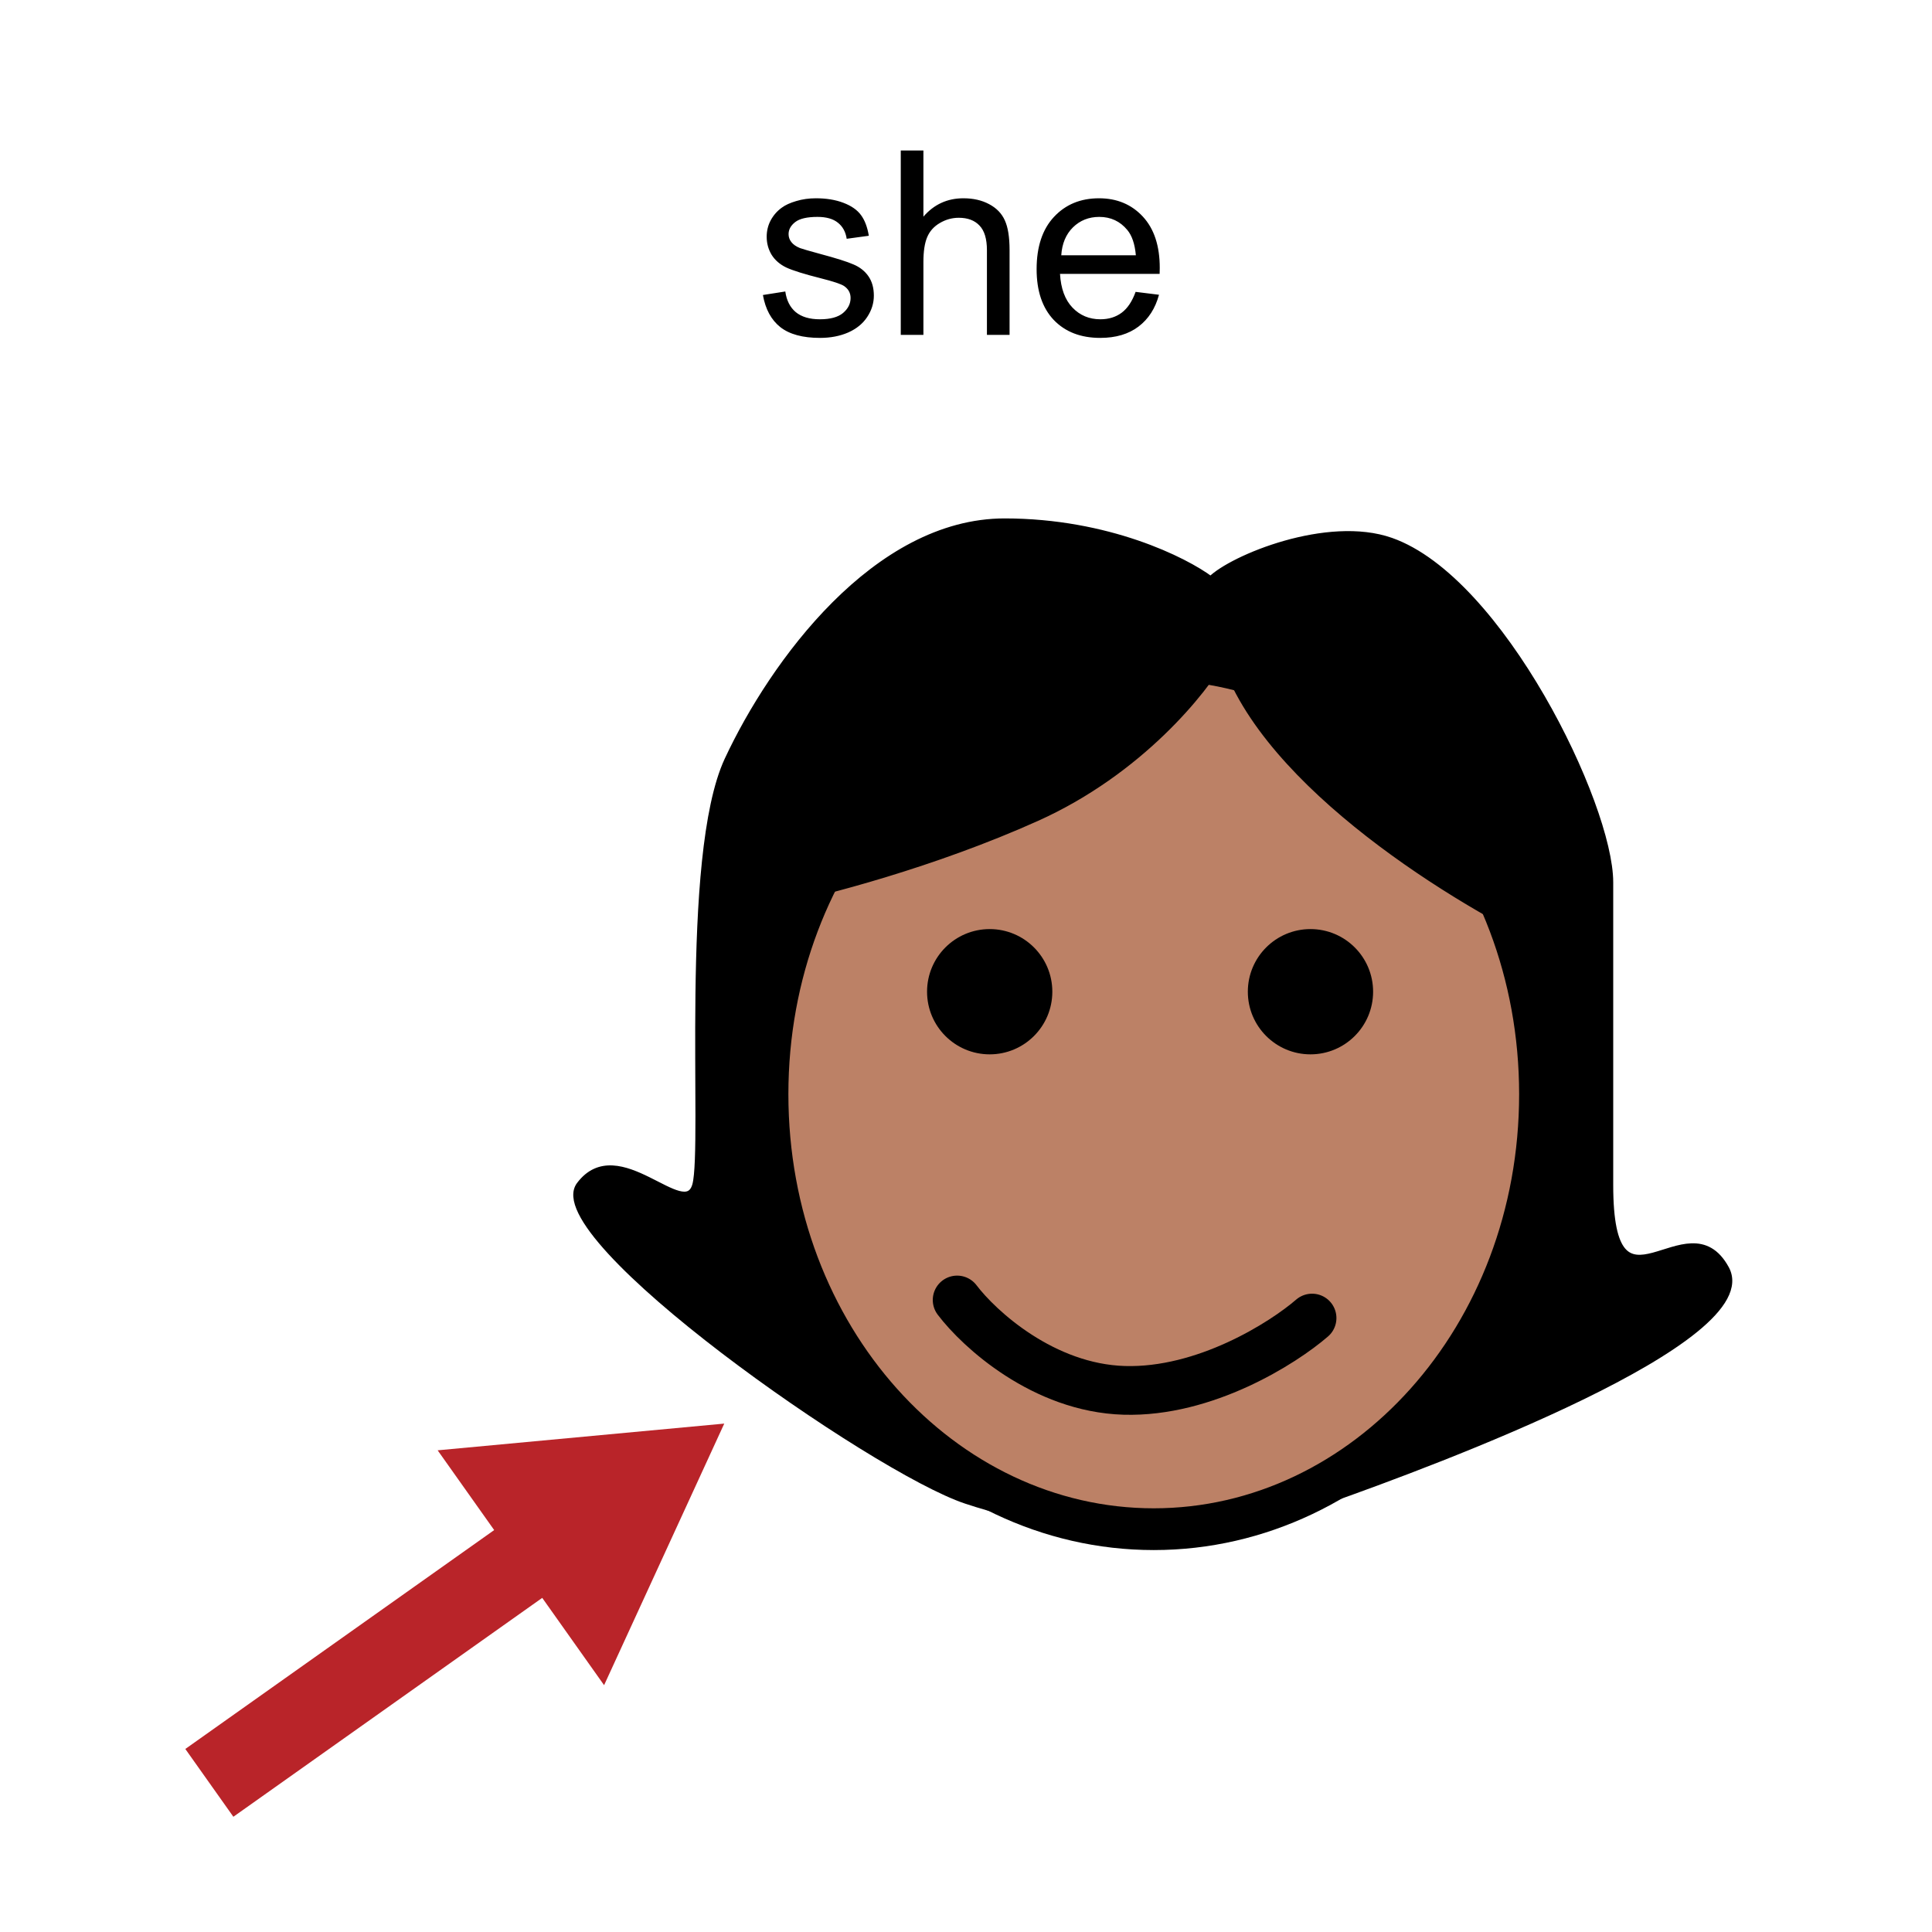
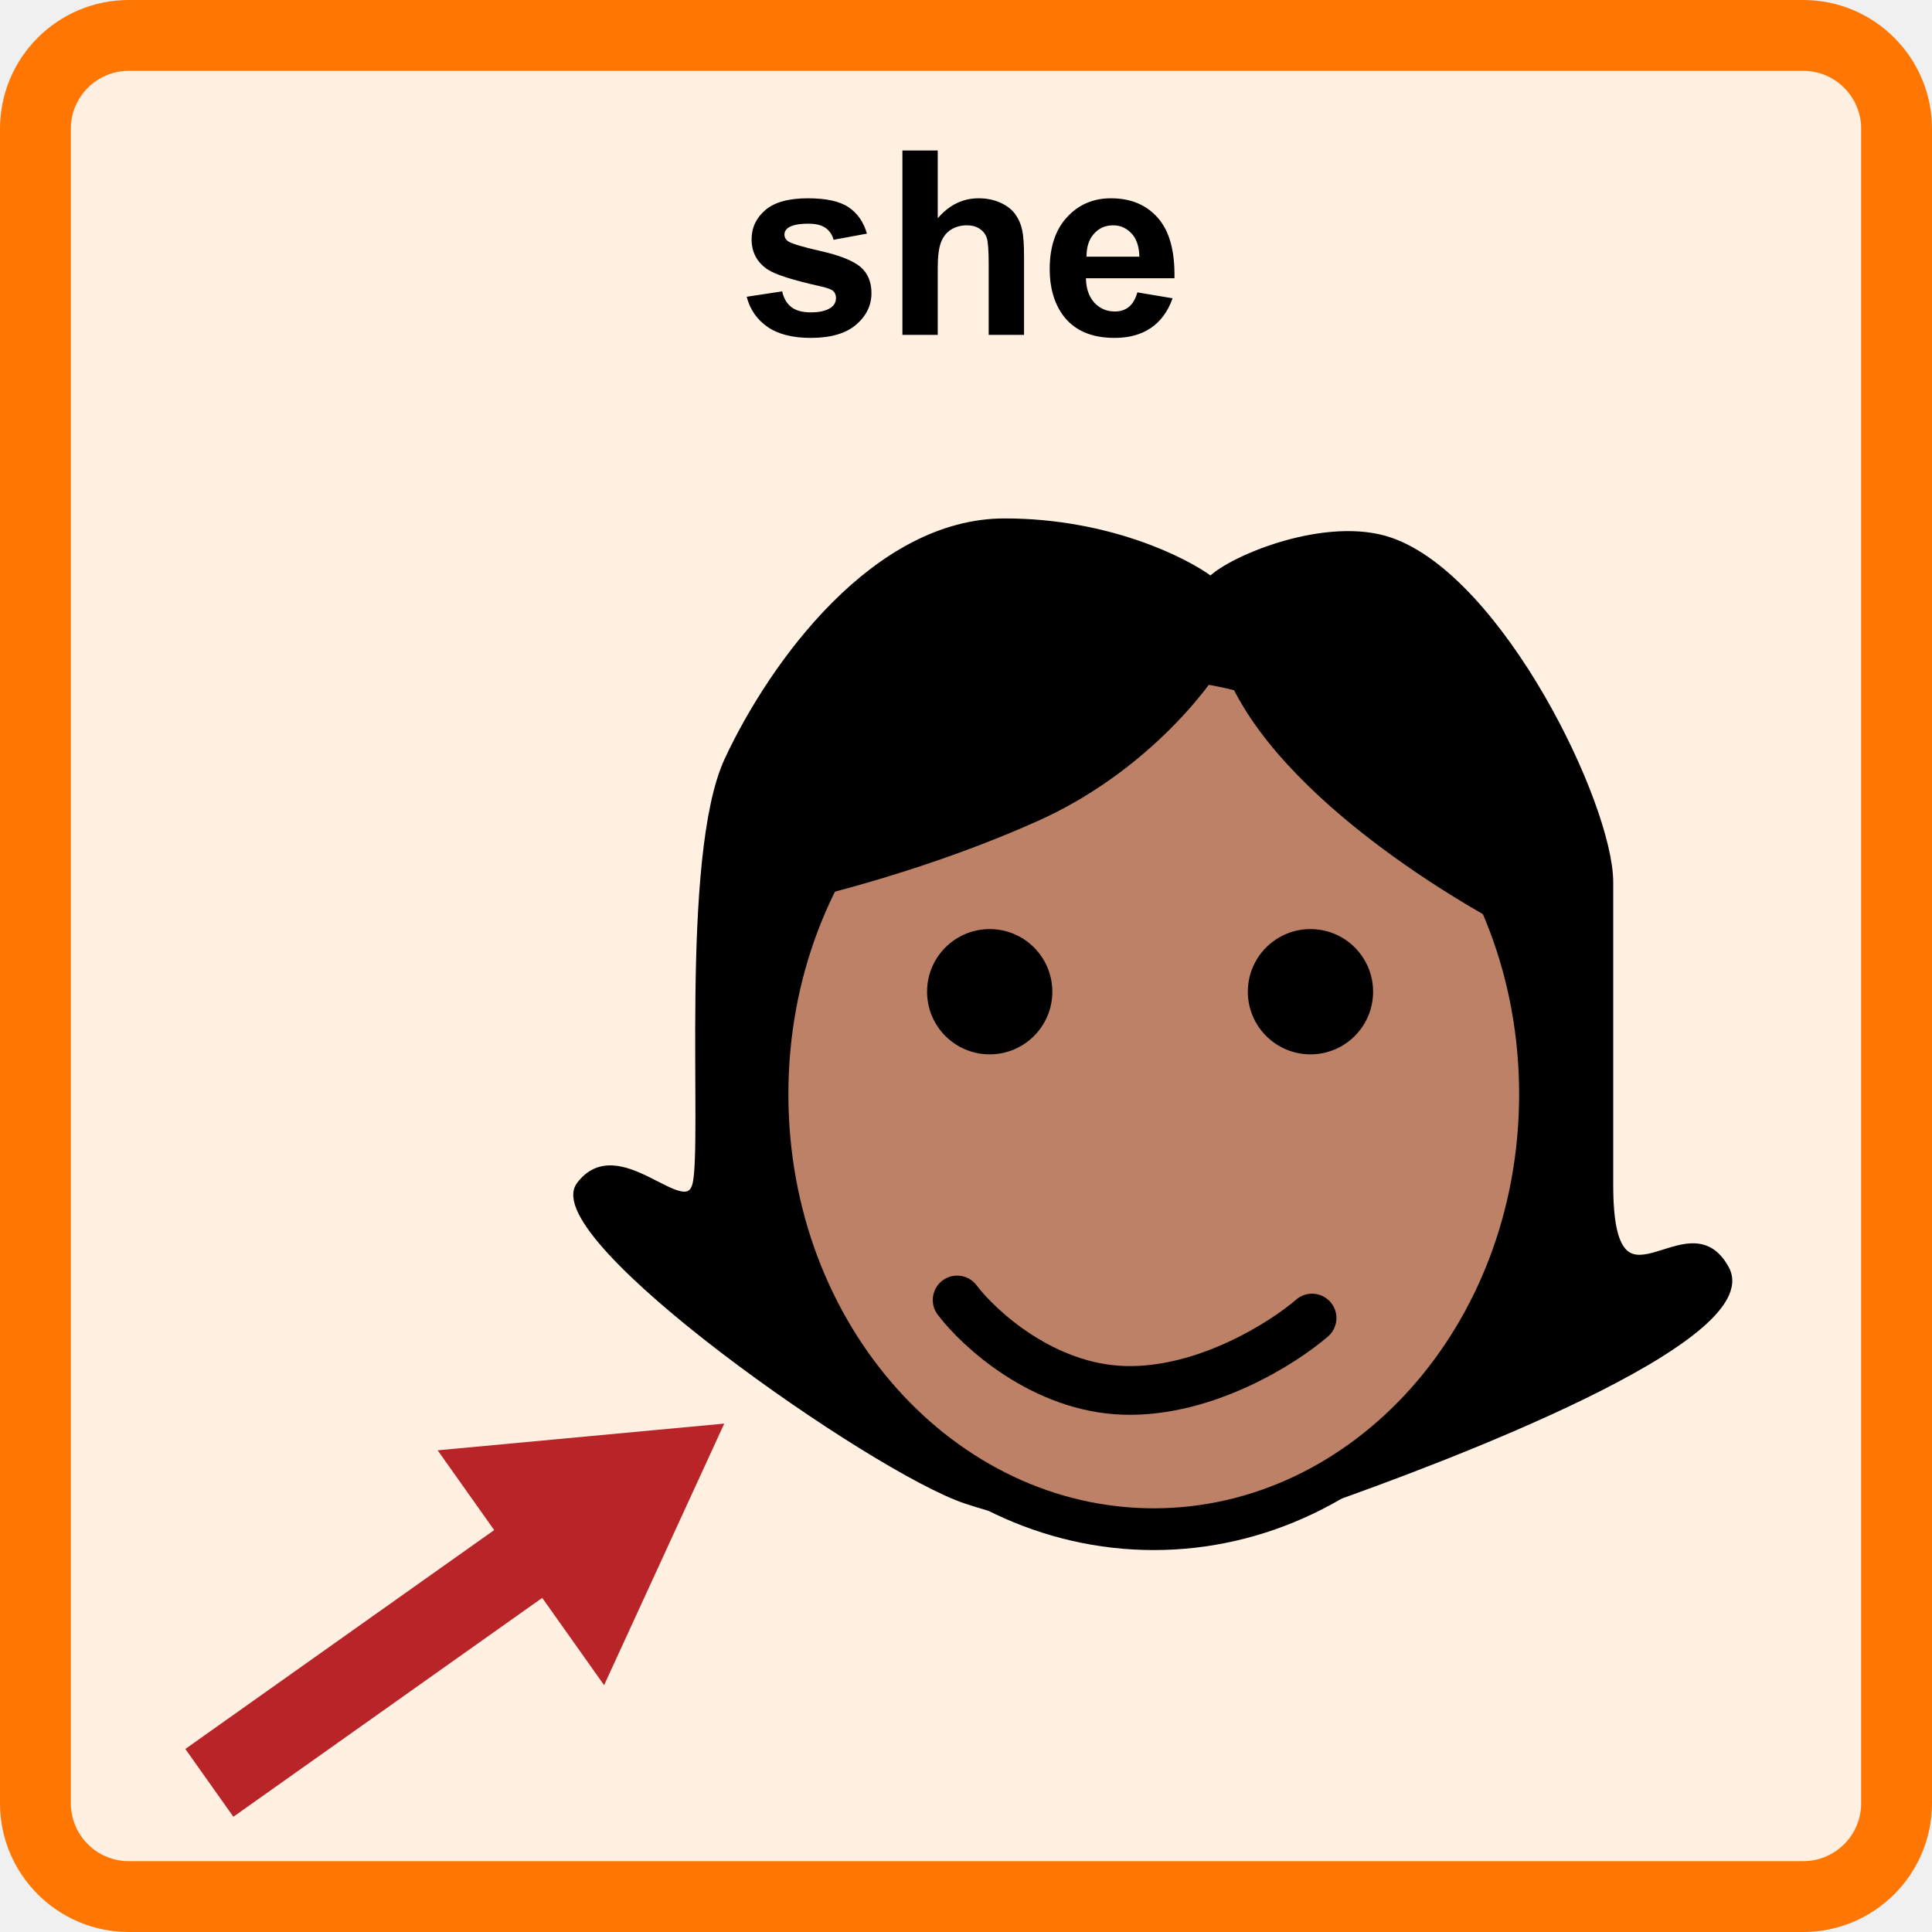
<svg xmlns="http://www.w3.org/2000/svg" width="300" height="300" viewBox="0 0 300 300" fill="none">
-   <rect width="300" height="300" fill="white" />
+   <rect x="5.5" y="5.5" width="289" height="289" rx="14.5" fill="#FFF0E2" />
+   <rect x="5.5" y="5.5" width="289" height="289" rx="14.5" stroke="#FF7602" stroke-width="11" />
  <path d="M150 233C135.6 228.2 84 192 90 184C96 176 106.364 190 108 184C109.637 178 106 133 113 118C120 103 136 81 156 81C172 81 184 87 188 90C191.334 86.667 206.164 80.528 216 84C233 90 250 125 250 137V184C250 207 262 186 268 197C274 208 223 227 206 233C189 239 168 239 150 233Z" fill="black" stroke="black" stroke-linecap="round" />
-   <path d="M118.465 45.809L121.941 45.262C122.137 46.655 122.677 47.723 123.562 48.465C124.461 49.207 125.711 49.578 127.312 49.578C128.927 49.578 130.125 49.253 130.906 48.602C131.688 47.938 132.078 47.163 132.078 46.277C132.078 45.483 131.733 44.858 131.043 44.402C130.561 44.09 129.363 43.693 127.449 43.211C124.871 42.56 123.081 42 122.078 41.531C121.089 41.05 120.333 40.392 119.812 39.559C119.305 38.712 119.051 37.781 119.051 36.766C119.051 35.841 119.259 34.988 119.676 34.207C120.105 33.413 120.685 32.755 121.414 32.234C121.961 31.831 122.703 31.492 123.641 31.219C124.591 30.932 125.607 30.789 126.688 30.789C128.315 30.789 129.741 31.023 130.965 31.492C132.202 31.961 133.113 32.599 133.699 33.406C134.285 34.2 134.689 35.268 134.91 36.609L131.473 37.078C131.316 36.01 130.861 35.177 130.105 34.578C129.363 33.979 128.309 33.68 126.941 33.68C125.327 33.68 124.174 33.947 123.484 34.48C122.794 35.014 122.449 35.639 122.449 36.355C122.449 36.811 122.592 37.221 122.879 37.586C123.165 37.964 123.615 38.276 124.227 38.523C124.578 38.654 125.613 38.953 127.332 39.422C129.819 40.086 131.551 40.633 132.527 41.062C133.517 41.479 134.292 42.091 134.852 42.898C135.411 43.706 135.691 44.708 135.691 45.906C135.691 47.078 135.346 48.185 134.656 49.227C133.979 50.255 132.996 51.056 131.707 51.629C130.418 52.189 128.96 52.469 127.332 52.469C124.637 52.469 122.579 51.909 121.16 50.789C119.754 49.669 118.855 48.009 118.465 45.809ZM139.871 52V23.367H143.387V33.641C145.027 31.74 147.098 30.789 149.598 30.789C151.134 30.789 152.469 31.095 153.602 31.707C154.734 32.306 155.542 33.139 156.023 34.207C156.518 35.275 156.766 36.824 156.766 38.855V52H153.25V38.855C153.25 37.098 152.866 35.822 152.098 35.027C151.342 34.22 150.268 33.816 148.875 33.816C147.833 33.816 146.85 34.09 145.926 34.637C145.014 35.171 144.363 35.9 143.973 36.824C143.582 37.749 143.387 39.025 143.387 40.652V52H139.871ZM176.336 45.32L179.969 45.77C179.396 47.892 178.335 49.539 176.785 50.711C175.236 51.883 173.257 52.469 170.848 52.469C167.814 52.469 165.405 51.538 163.621 49.676C161.85 47.801 160.965 45.177 160.965 41.805C160.965 38.315 161.863 35.607 163.66 33.68C165.457 31.753 167.788 30.789 170.652 30.789C173.426 30.789 175.691 31.733 177.449 33.621C179.207 35.509 180.086 38.165 180.086 41.59C180.086 41.798 180.079 42.111 180.066 42.527H164.598C164.728 44.806 165.372 46.551 166.531 47.762C167.69 48.973 169.135 49.578 170.867 49.578C172.156 49.578 173.257 49.24 174.168 48.562C175.079 47.885 175.802 46.805 176.336 45.32ZM164.793 39.637H176.375C176.219 37.892 175.776 36.583 175.047 35.711C173.927 34.357 172.475 33.68 170.691 33.68C169.077 33.68 167.716 34.22 166.609 35.301C165.516 36.382 164.91 37.827 164.793 39.637Z" fill="black" />
+   <path d="M115.945 46.082L121.453 45.242C121.688 46.31 122.163 47.124 122.879 47.684C123.595 48.23 124.598 48.504 125.887 48.504C127.306 48.504 128.374 48.243 129.09 47.723C129.572 47.358 129.812 46.87 129.812 46.258C129.812 45.841 129.682 45.496 129.422 45.223C129.148 44.962 128.536 44.721 127.586 44.5C123.159 43.523 120.353 42.632 119.168 41.824C117.527 40.704 116.707 39.148 116.707 37.156C116.707 35.359 117.417 33.849 118.836 32.625C120.255 31.401 122.456 30.789 125.438 30.789C128.276 30.789 130.385 31.251 131.766 32.176C133.146 33.1 134.096 34.467 134.617 36.277L129.441 37.234C129.22 36.427 128.797 35.809 128.172 35.379C127.56 34.949 126.681 34.734 125.535 34.734C124.09 34.734 123.055 34.936 122.43 35.34C122.013 35.626 121.805 35.997 121.805 36.453C121.805 36.844 121.987 37.176 122.352 37.449C122.846 37.814 124.552 38.328 127.469 38.992C130.398 39.656 132.443 40.47 133.602 41.434C134.747 42.41 135.32 43.771 135.32 45.516C135.32 47.417 134.526 49.051 132.938 50.418C131.349 51.785 128.999 52.469 125.887 52.469C123.061 52.469 120.822 51.896 119.168 50.75C117.527 49.604 116.453 48.048 115.945 46.082ZM145.613 23.367V33.895C147.384 31.824 149.5 30.789 151.961 30.789C153.224 30.789 154.363 31.023 155.379 31.492C156.395 31.961 157.156 32.56 157.664 33.289C158.185 34.018 158.536 34.825 158.719 35.711C158.914 36.596 159.012 37.97 159.012 39.832V52H153.523V41.043C153.523 38.868 153.419 37.488 153.211 36.902C153.003 36.316 152.632 35.854 152.098 35.516C151.577 35.164 150.919 34.988 150.125 34.988C149.214 34.988 148.4 35.21 147.684 35.652C146.967 36.095 146.44 36.766 146.102 37.664C145.776 38.55 145.613 39.865 145.613 41.609V52H140.125V23.367H145.613ZM176.609 45.398L182.078 46.316C181.375 48.322 180.262 49.852 178.738 50.906C177.228 51.948 175.333 52.469 173.055 52.469C169.448 52.469 166.779 51.29 165.047 48.934C163.68 47.046 162.996 44.663 162.996 41.785C162.996 38.348 163.895 35.659 165.691 33.719C167.488 31.766 169.76 30.789 172.508 30.789C175.594 30.789 178.029 31.811 179.812 33.855C181.596 35.887 182.449 39.005 182.371 43.211H168.621C168.66 44.839 169.103 46.108 169.949 47.02C170.796 47.918 171.85 48.367 173.113 48.367C173.973 48.367 174.695 48.133 175.281 47.664C175.867 47.195 176.31 46.44 176.609 45.398ZM176.922 39.852C176.883 38.263 176.473 37.059 175.691 36.238C174.91 35.405 173.96 34.988 172.84 34.988C171.642 34.988 170.652 35.425 169.871 36.297C169.09 37.169 168.706 38.354 168.719 39.852H176.922Z" fill="black" />
  <path d="M239.131 169.91C239.131 207.566 211.943 237.451 179.154 237.451C146.365 237.451 119.178 207.566 119.178 169.91C119.178 132.254 146.365 102.369 179.154 102.369C211.943 102.369 239.131 132.254 239.131 169.91Z" fill="#BC8166" stroke="black" stroke-width="6.484" />
  <circle cx="153.679" cy="153.993" r="9.726" fill="black" />
  <circle cx="203.489" cy="153.993" r="9.726" fill="black" />
  <path d="M148.623 201.859C152.045 206.382 162.023 215.52 174.559 215.895C187.094 216.269 199.234 208.565 203.737 204.666" stroke="black" stroke-width="7.565" stroke-linecap="round" />
  <path d="M161 127C177 119.8 187 107.334 190 102C196.4 122 226.667 140.334 241 147.001C235 132.001 216.6 108.399 207 101.999C195 93.999 170 94 152 102C137.6 108.4 125.333 130 121 140C127.667 138.667 145 134.2 161 127Z" fill="black" stroke="black" stroke-linecap="round" />
  <path d="M112.463 221.055L93.803 261.672L67.958 225.204L112.463 221.055Z" fill="#B92429" />
  <rect x="79.075" y="235.932" width="12.903" height="61.649" transform="rotate(54.6743 79.0752 235.932)" fill="#B92429" />
</svg>
